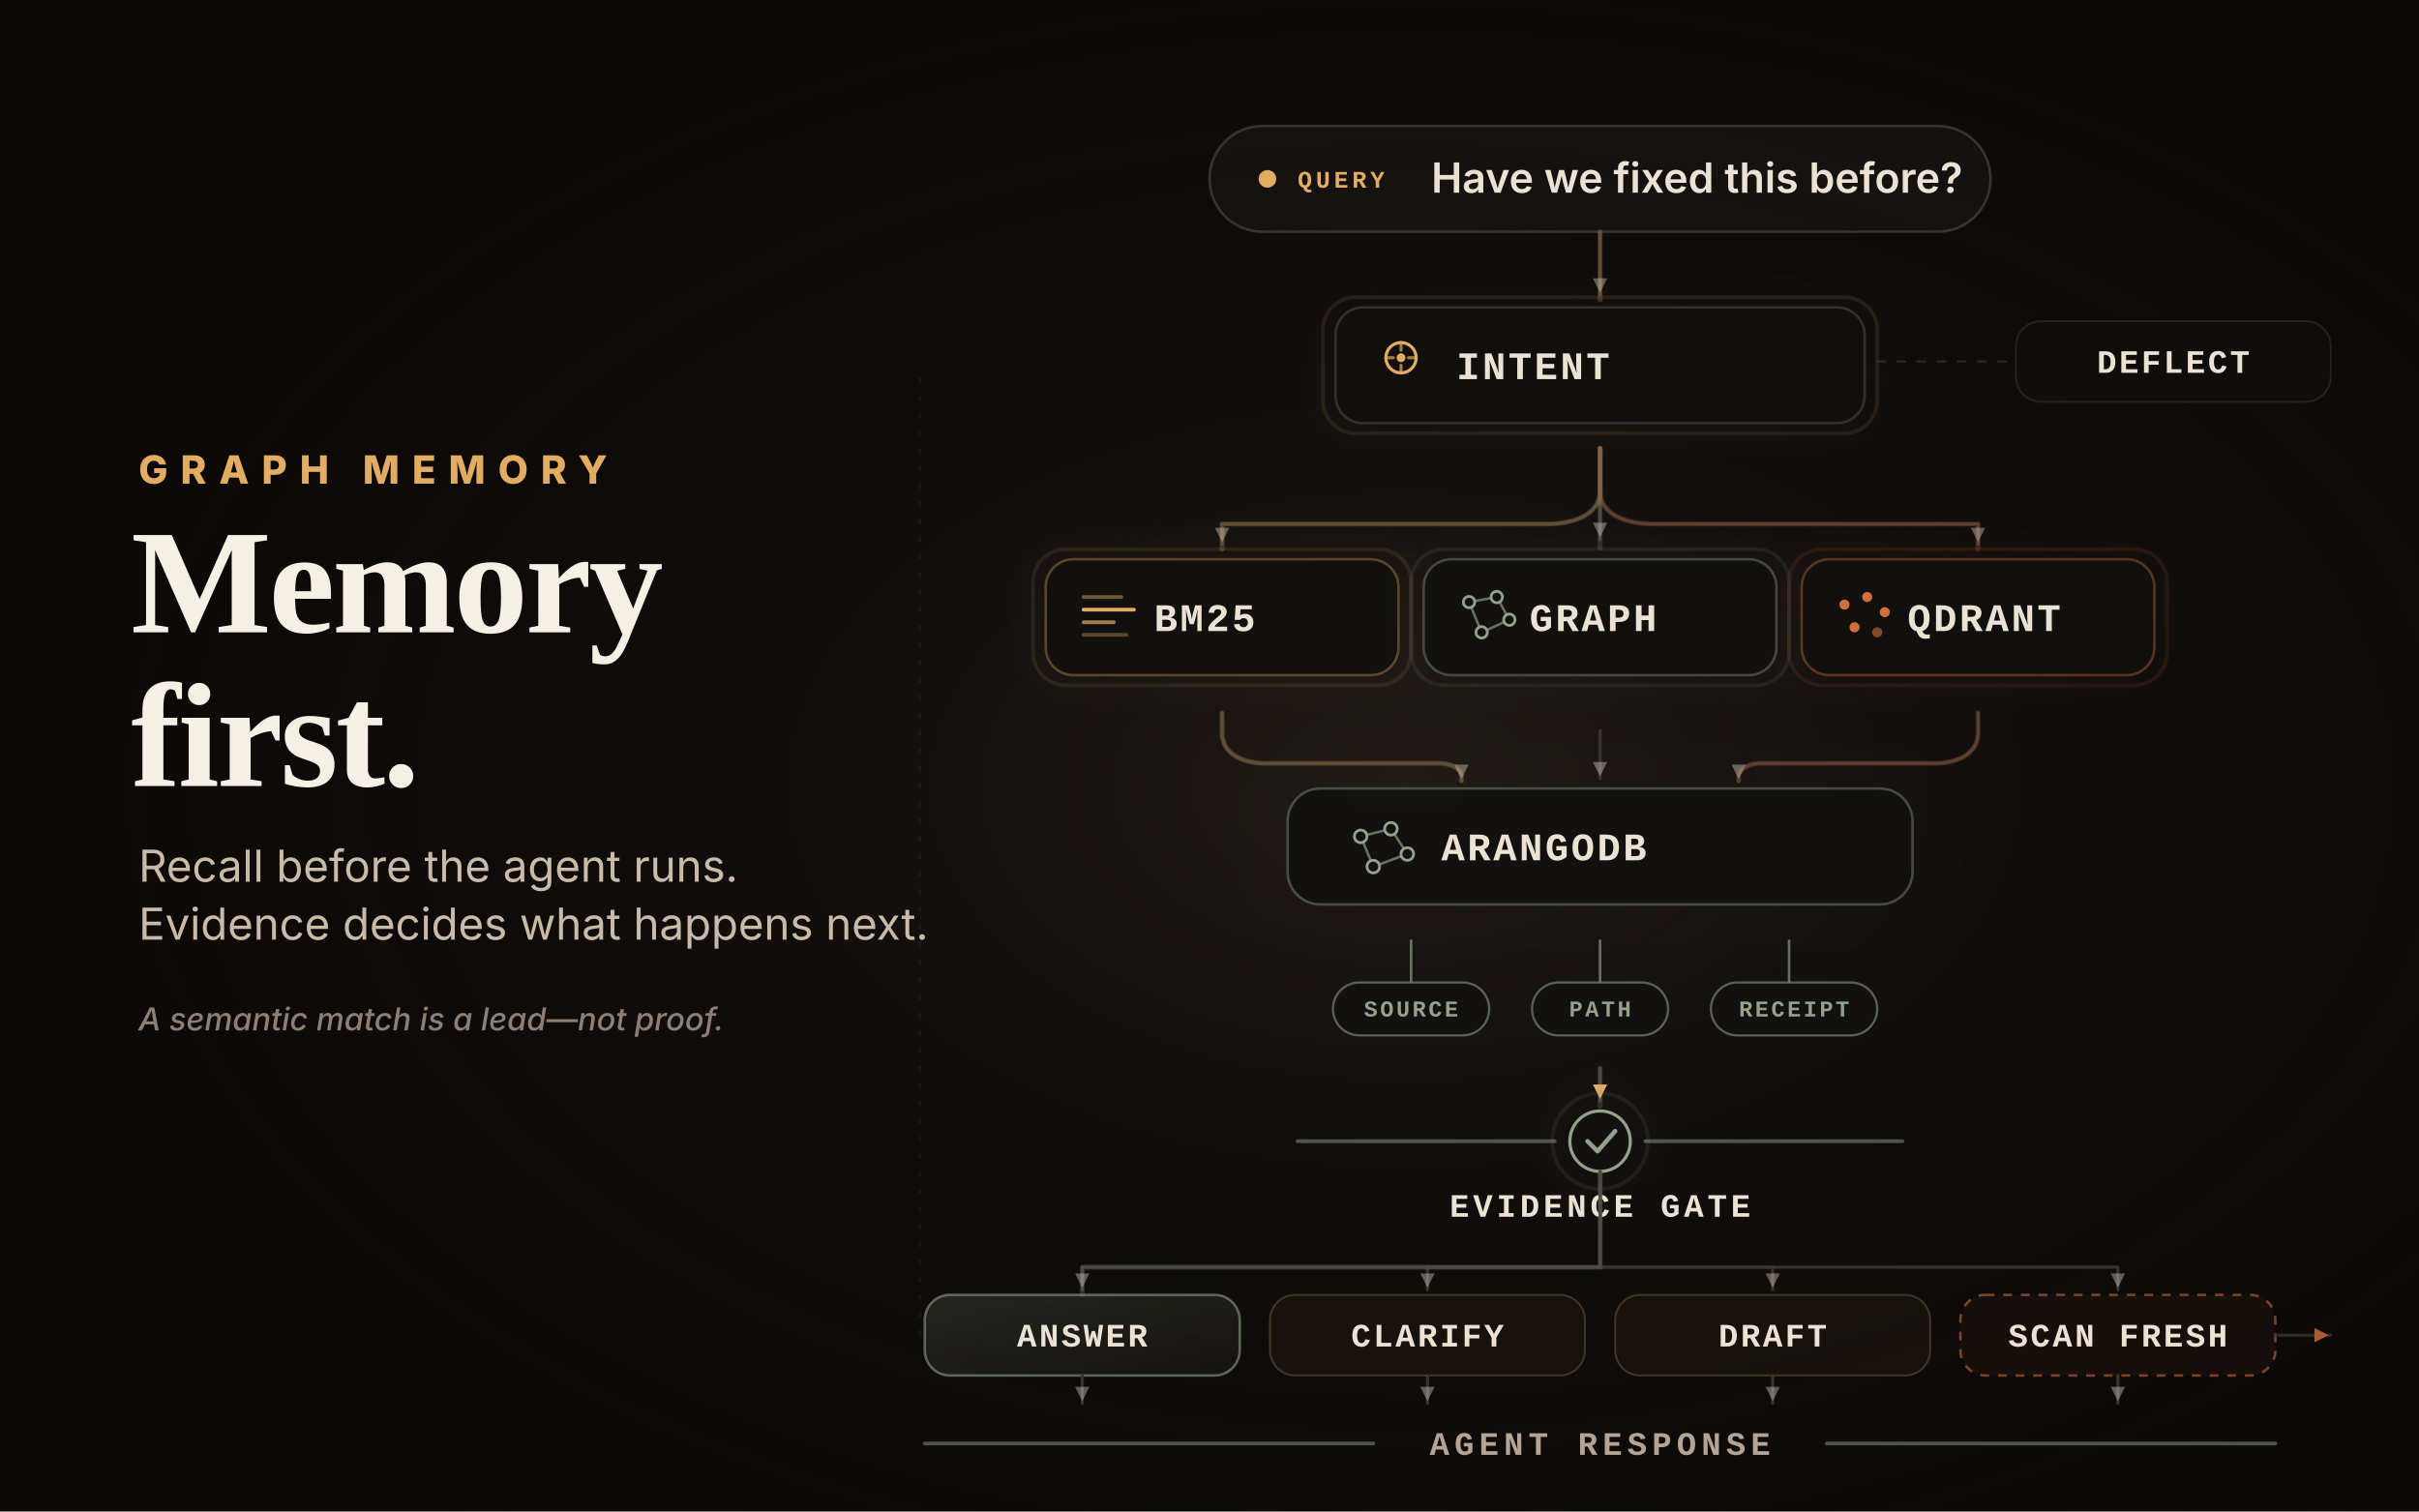
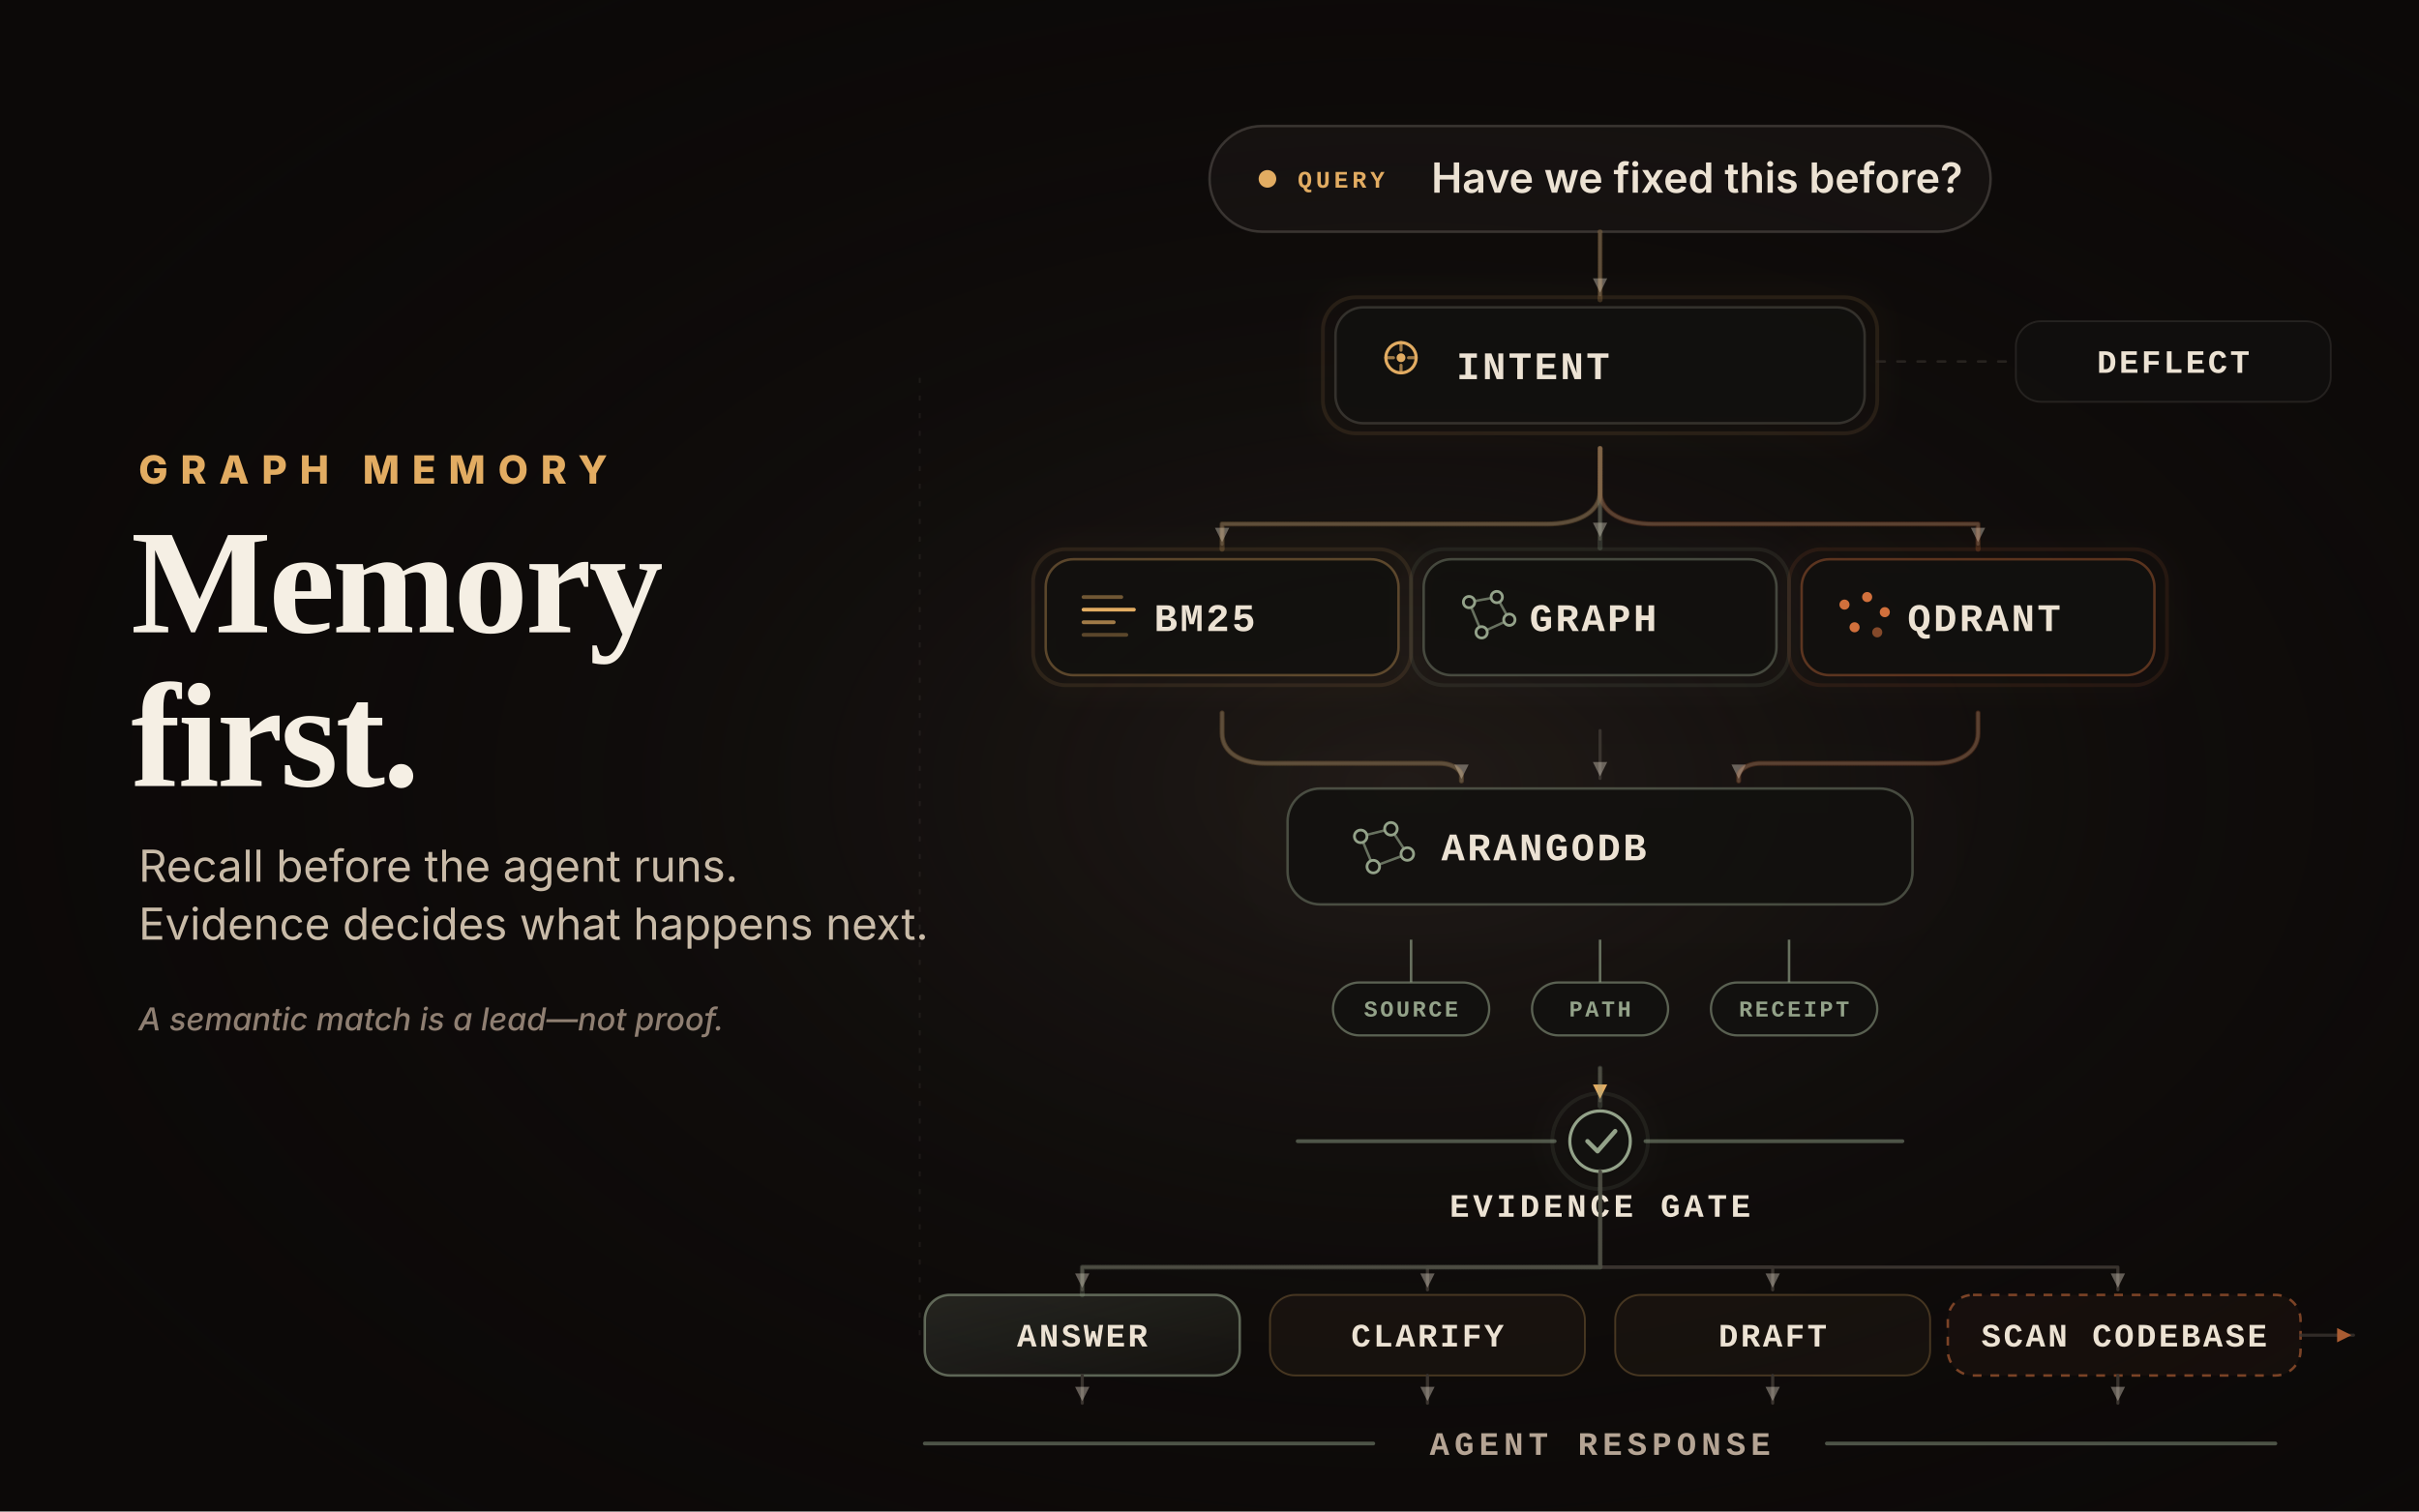
<svg xmlns="http://www.w3.org/2000/svg" viewBox="0 0 1920 1200" width="1920" height="1200" role="img" aria-labelledby="memory-pipeline-title memory-pipeline-desc" tabindex="0">
  <defs>
    <radialGradient id="bg-glow" cx="58%" cy="52%" r="66%">
      <stop offset="0" stop-color="#261f1b" stop-opacity="0.78" />
      <stop offset="0.46" stop-color="#151210" stop-opacity="0.42" />
      <stop offset="1" stop-color="#0c0908" stop-opacity="0" />
    </radialGradient>
    <linearGradient id="answer-fill" x1="0" y1="0" x2="1" y2="1">
      <stop offset="0" stop-color="#93a289" stop-opacity="0.17" />
      <stop offset="1" stop-color="#93a289" stop-opacity="0.05" />
    </linearGradient>
    <marker id="flow-arrow" viewBox="0 0 10 10" refX="8" refY="5" markerWidth="6.5" markerHeight="6.5" orient="auto-start-reverse">
      <path d="M 0 1.5 L 7 5 L 0 8.5 z" fill="rgba(236,226,211,0.38)" />
    </marker>
    <marker id="flow-arrow-ember" viewBox="0 0 10 10" refX="8" refY="5" markerWidth="6.5" markerHeight="6.5" orient="auto-start-reverse">
      <path d="M 0 1.5 L 7 5 L 0 8.5 z" fill="#d1703c" />
    </marker>
    <marker id="flow-arrow-brass" viewBox="0 0 10 10" refX="8" refY="5" markerWidth="6.5" markerHeight="6.5" orient="auto-start-reverse">
      <path d="M 0 1.5 L 7 5 L 0 8.5 z" fill="#e2ac62" />
    </marker>
    <filter id="soft-glow" x="-80%" y="-80%" width="260%" height="260%">
      <feGaussianBlur stdDeviation="10" result="blur" />
      <feMerge>
        <feMergeNode in="blur" />
        <feMergeNode in="SourceGraphic" />
      </feMerge>
    </filter>
    <filter id="wide-glow" x="-120%" y="-120%" width="340%" height="340%">
      <feGaussianBlur stdDeviation="22" />
    </filter>
    <style>
      #memory-pipeline .sans {
        font-family: Inter, ui-sans-serif, system-ui, -apple-system, BlinkMacSystemFont, "Segoe UI", sans-serif;
      }
      #memory-pipeline .mono {
        font-family: ui-monospace, SFMono-Regular, Menlo, Monaco, Consolas, "Liberation Mono", monospace;
      }
      #memory-pipeline .eyebrow {
        fill: #e2ac62;
        font-size: 31px;
        font-weight: 760;
        letter-spacing: 10px;
      }
      #memory-pipeline .serif {
        font-family: Fraunces, Georgia, "Times New Roman", serif;
      }
      #memory-pipeline .headline {
        fill: #f5efe4;
        font-size: 118px;
        font-weight: 720;
        letter-spacing: -2px;
      }
      #memory-pipeline .subhead {
        fill: #c9bba8;
        font-size: 35px;
        font-weight: 430;
      }
      #memory-pipeline .footer {
        fill: #8f7f72;
        font-size: 25px;
        font-weight: 480;
        font-style: italic;
      }
      #memory-pipeline .step {
        fill: #8f7f72;
        font-size: 16px;
        font-weight: 620;
        letter-spacing: 2.5px;
        opacity: 0.85;
      }
      #memory-pipeline .stage-name {
        fill: #ece2d3;
        font-size: 31px;
        font-weight: 760;
        letter-spacing: 2px;
      }
      #memory-pipeline .stage-note {
        fill: #b5a494;
        font-size: 20px;
        font-weight: 480;
      }
      #memory-pipeline .query-label {
        fill: #e2ac62;
        font-size: 19px;
        font-weight: 760;
        letter-spacing: 3px;
      }
      #memory-pipeline .query-text {
        fill: #ece2d3;
        font-size: 33px;
        font-weight: 570;
      }
      #memory-pipeline .token-label {
        fill: #93a289;
        font-size: 18px;
        font-weight: 730;
        letter-spacing: 2px;
      }
      #memory-pipeline .gate-name {
        fill: #ece2d3;
        font-size: 26px;
        font-weight: 760;
        letter-spacing: 3px;
      }
      #memory-pipeline .gate-note {
        fill: #a99787;
        font-size: 20px;
        font-weight: 480;
      }
      #memory-pipeline .outcome-name {
        fill: #ece2d3;
        font-size: 26px;
        font-weight: 760;
        letter-spacing: 2px;
      }
      #memory-pipeline .outcome-note {
        fill: #a99787;
        font-size: 18px;
        font-weight: 490;
      }
      #memory-pipeline .terminal-label {
        fill: #b5a494;
        font-size: 26px;
        font-weight: 720;
        letter-spacing: 4px;
      }
      #memory-pipeline .aside-name {
        fill: #a99787;
        font-size: 20px;
        font-weight: 720;
        letter-spacing: 2px;
      }
      #memory-pipeline .aside-note {
        fill: #8f7f72;
        font-size: 16px;
        font-weight: 470;
      }

      #memory-pipeline .panel {
        fill: rgba(18, 17, 15, 0.86);
        stroke: rgba(236, 226, 211, 0.16);
        stroke-width: 2;
      }
      #memory-pipeline .panel-soft {
        fill: rgba(18, 17, 15, 0.68);
        stroke: rgba(236, 226, 211, 0.10);
        stroke-width: 1.5;
      }
      #memory-pipeline .query-shell {
        fill: rgba(236, 226, 211, 0.035);
        stroke: rgba(236, 226, 211, 0.18);
        stroke-width: 2;
      }
      #memory-pipeline .base-path {
        fill: none;
        stroke: #39332e;
        stroke-width: 2.5;
        stroke-linecap: round;
        stroke-linejoin: round;
      }
      #memory-pipeline .base-path-faint {
        fill: none;
        stroke: #39332e;
        stroke-width: 2;
        stroke-linecap: round;
        stroke-dasharray: 6 10;
        opacity: 0.58;
      }
      #memory-pipeline .flow-path {
        fill: none;
        stroke-width: 4;
        stroke-linecap: round;
        stroke-linejoin: round;
        stroke-dasharray: 1;
        stroke-dashoffset: 0;
        opacity: 0.22;
      }
      #memory-pipeline .flow-amber { stroke: #e2ac62; }
      #memory-pipeline .flow-violet { stroke: #d1703c; }
      #memory-pipeline .flow-mint { stroke: #93a289; }
      #memory-pipeline .stage-halo {
        fill: none;
        stroke-width: 3;
        opacity: 0.12;
      }
      #memory-pipeline .halo-amber { stroke: #e2ac62; }
      #memory-pipeline .halo-violet { stroke: #d1703c; }
      #memory-pipeline .halo-mint { stroke: #93a289; }
      #memory-pipeline .intent-mark {
        fill: none;
        stroke: #e2ac62;
        stroke-width: 2.5;
        stroke-linecap: round;
      }
      #memory-pipeline .bm25-line {
        stroke: #e2ac62;
        stroke-width: 3;
        stroke-linecap: round;
      }
      #memory-pipeline .q-node {
        fill: #d1703c;
      }
      #memory-pipeline .q-edge {
        stroke: rgba(209, 112, 60, 0.7);
        stroke-width: 1.5;
      }
      #memory-pipeline .graph-edge {
        stroke: rgba(147, 162, 137, 0.66);
        stroke-width: 2;
      }
      #memory-pipeline .graph-node {
        fill: #12110f;
        stroke: #93a289;
        stroke-width: 2.2;
      }
      #memory-pipeline .token {
        fill: #12110f;
        stroke: rgba(147, 162, 137, 0.55);
        stroke-width: 1.8;
      }
      #memory-pipeline .gate-line {
        stroke: rgba(147, 162, 137, 0.48);
        stroke-width: 3;
        stroke-linecap: round;
      }
      #memory-pipeline .gate-ring {
        fill: #12110f;
        stroke: #93a289;
        stroke-width: 2.5;
      }
      #memory-pipeline .gate-check {
        fill: none;
        stroke: #93a289;
        stroke-width: 3.5;
        stroke-linecap: round;
        stroke-linejoin: round;
      }
      #memory-pipeline .answer-shell {
        fill: url(#answer-fill);
        stroke: rgba(147, 162, 137, 0.58);
        stroke-width: 2;
      }
      #memory-pipeline .clarify-shell {
        fill: rgba(226, 172, 98, 0.045);
        stroke: rgba(226, 172, 98, 0.25);
        stroke-width: 1.5;
      }
      #memory-pipeline .scan-shell {
        fill: rgba(209, 112, 60, 0.05);
        stroke: rgba(209, 112, 60, 0.55);
        stroke-width: 2;
        stroke-dasharray: 7 7;
      }
      #memory-pipeline .active-dot { fill: #93a289; }
      #memory-pipeline .deflect-dot { fill: #8f7f72; }
      #memory-pipeline .panel-02a { stroke: rgba(226, 172, 98, 0.34); }
      #memory-pipeline .panel-02b { stroke: rgba(209, 112, 60, 0.38); }
      #memory-pipeline .panel-03  { stroke: rgba(147, 162, 137, 0.40); }
      #memory-pipeline .panel-02g { stroke: rgba(147, 162, 137, 0.38); }

      @media (prefers-reduced-motion: no-preference) {
        @keyframes draw-query {
          0%, 4% { stroke-dashoffset: 1; opacity: 0; }
          14%, 28% { stroke-dashoffset: 0; opacity: 1; }
          36%, 100% { stroke-dashoffset: 0; opacity: 0.18; }
        }
        @keyframes pulse-intent {
          0%, 8%, 100% { opacity: 0; transform: scale(0.96); }
          16%, 28% { opacity: 0.75; transform: scale(1); }
          36% { opacity: 0.12; transform: scale(1.04); }
        }
        @keyframes draw-split {
          0%, 18% { stroke-dashoffset: 1; opacity: 0; }
          32%, 46% { stroke-dashoffset: 0; opacity: 1; }
          54%, 100% { stroke-dashoffset: 0; opacity: 0.18; }
        }
        @keyframes pulse-recall {
          0%, 22%, 100% { opacity: 0; transform: scale(0.97); }
          32%, 47% { opacity: 0.72; transform: scale(1); }
          55% { opacity: 0.10; transform: scale(1.03); }
        }
        @keyframes draw-merge {
          0%, 36% { stroke-dashoffset: 1; opacity: 0; }
          50%, 62% { stroke-dashoffset: 0; opacity: 1; }
          70%, 100% { stroke-dashoffset: 0; opacity: 0.18; }
        }
        @keyframes pulse-record {
          0%, 42%, 100% { opacity: 0; transform: scale(0.98); }
          52%, 68% { opacity: 0.7; transform: scale(1); }
          76% { opacity: 0.10; transform: scale(1.035); }
        }
        @keyframes proof-on {
          0%, 52%, 100% { opacity: 0.35; }
          62%, 76% { opacity: 1; }
          84% { opacity: 0.48; }
        }
        @keyframes draw-gate {
          0%, 58% { stroke-dashoffset: 1; opacity: 0; }
          72%, 84% { stroke-dashoffset: 0; opacity: 1; }
          92%, 100% { stroke-dashoffset: 0; opacity: 0.18; }
        }
        @keyframes pulse-gate {
          0%, 62%, 100% { opacity: 0; transform: scale(0.9); }
          74%, 88% { opacity: 0.8; transform: scale(1); }
          96% { opacity: 0.14; transform: scale(1.06); }
        }
        @keyframes answer-on {
          0%, 72%, 100% { opacity: 0.48; }
          84%, 96% { opacity: 1; }
        }
        @keyframes query-dot {
          0%, 2% { transform: scale(0.7); opacity: 0.3; }
          10%, 22% { transform: scale(1.25); opacity: 1; }
          32%, 100% { transform: scale(1); opacity: 0.55; }
        }
        #memory-pipeline .query-flow { animation: draw-query 9s ease-in-out infinite; }
        #memory-pipeline .intent-halo {
          transform-origin: 1070px 330px;
          animation: pulse-intent 9s ease-in-out infinite;
        }
        #memory-pipeline .split-flow { animation: draw-split 9s ease-in-out infinite; }
        #memory-pipeline .bm25-halo {
          transform-origin: 770px 535px;
          animation: pulse-recall 9s ease-in-out infinite;
        }
        #memory-pipeline .graph-halo {
          transform-origin: 1070px 535px;
          animation: pulse-recall 9s ease-in-out infinite;
          animation-delay: 0.09s;
        }
        #memory-pipeline .qdrant-halo {
          transform-origin: 1370px 535px;
          animation: pulse-recall 9s ease-in-out infinite;
          animation-delay: 0.18s;
        }
        #memory-pipeline .merge-flow { animation: draw-merge 9s ease-in-out infinite; }
        #memory-pipeline .record-halo {
          transform-origin: 1070px 729px;
          animation: pulse-record 9s ease-in-out infinite;
        }
        #memory-pipeline .proof-1 { animation: proof-on 9s ease-in-out infinite; }
        #memory-pipeline .proof-2 { animation: proof-on 9s ease-in-out infinite; animation-delay: 0.18s; }
        #memory-pipeline .proof-3 { animation: proof-on 9s ease-in-out infinite; animation-delay: 0.36s; }
        #memory-pipeline .gate-flow { animation: draw-gate 9s ease-in-out infinite; }
        #memory-pipeline .gate-halo {
          transform-origin: 1070px 936px;
          animation: pulse-gate 9s ease-in-out infinite;
        }
        #memory-pipeline .answer-state { animation: answer-on 9s ease-in-out infinite; }
        #memory-pipeline .query-dot { transform-origin: 806px 172px; animation: query-dot 9s ease-in-out infinite; }
      }
    </style>
  </defs>
  <g id="memory-pipeline">
    <rect width="1920" height="1200" fill="#0c0908" />
    <rect width="1920" height="1200" fill="url(#bg-glow)" />
    <g aria-label="Card heading" transform="translate(0 -62)">
      <text x="110" y="446" class="sans eyebrow">GRAPH MEMORY</text>
      <text x="104" y="564" class="serif headline">Memory</text>
      <text x="104" y="686" class="serif headline">first.</text>
      <text x="110" y="762" class="sans subhead">Recall before the agent runs.</text>
      <text x="110" y="808" class="sans subhead">Evidence decides what happens next.</text>
      <text x="110" y="880" class="sans footer">A semantic match is a lead—not proof.</text>
    </g>
    <line x1="730" y1="300" x2="730" y2="1060" stroke="rgba(236,226,211,0.07)" stroke-dasharray="4 10" stroke-width="1.5" />
    <g transform="translate(200 -30)">
      <g aria-label="Example question">
        <rect x="760" y="130" width="620" height="84" rx="42" class="query-shell" />
        <circle cx="806" cy="172" r="7" fill="#e2ac62" class="query-dot" />
        <text x="830" y="179" class="mono query-label">QUERY</text>
        <text x="936" y="183" class="sans query-text">Have we fixed this before?</text>
      </g>
      <g aria-label="Intent stage">
        <path d="M1070 214 V264" class="base-path" marker-end="url(#flow-arrow)" />
        <path d="M1070 214 V268" class="flow-path flow-amber query-flow" pathLength="1" />
        <rect x="850" y="266" width="440" height="108" rx="26" class="stage-halo halo-amber intent-halo" filter="url(#soft-glow)" />
        <rect x="860" y="274" width="420" height="92" rx="22" class="panel" />
        <g transform="translate(896 300)" aria-hidden="true">
          <circle cx="16" cy="14" r="12" class="intent-mark" />
          <path d="M16 2 V8 M16 20 V26 M4 14 H10 M22 14 H28" class="intent-mark" opacity="0.68" />
          <circle cx="16" cy="14" r="3.5" fill="#e2ac62" />
        </g>
        <text x="956" y="331" class="mono stage-name">INTENT</text>
        <path d="M1290 317 H1400" class="base-path-faint" />
        <g aria-label="Deflect branch">
          <rect x="1400" y="285" width="250" height="64" rx="20" class="panel-soft" />
          <text x="1525" y="326" text-anchor="middle" class="mono outcome-name">DEFLECT</text>
        </g>
      </g>
      <g aria-label="Hybrid recall stage">
        <path d="M1070 386 V420 C1070 438 1050 446 1028 446 H770 V462" class="base-path" marker-end="url(#flow-arrow)" />
        <path d="M1070 386 V458" class="base-path" marker-end="url(#flow-arrow)" />
        <path d="M1070 386 V420 C1070 438 1090 446 1112 446 H1370 V462" class="base-path" marker-end="url(#flow-arrow)" />
        <path d="M1070 386 V420 C1070 438 1050 446 1028 446 H770 V466" class="flow-path flow-amber split-flow" pathLength="1" />
        <path d="M1070 386 V466" class="flow-path flow-mint split-flow" pathLength="1" />
        <path d="M1070 386 V420 C1070 438 1090 446 1112 446 H1370 V466" class="flow-path flow-violet split-flow" pathLength="1" />
        <rect x="620" y="466" width="300" height="108" rx="26" class="stage-halo halo-amber bm25-halo" filter="url(#soft-glow)" />
        <rect x="630" y="474" width="280" height="92" rx="22" class="panel panel-02a" />
        <g transform="translate(660 500)" aria-hidden="true">
          <line x1="0" y1="4" x2="30" y2="4" class="bm25-line" opacity="0.45" />
          <line x1="0" y1="14" x2="40" y2="14" class="bm25-line" />
          <line x1="0" y1="24" x2="24" y2="24" class="bm25-line" opacity="0.68" />
          <line x1="0" y1="34" x2="34" y2="34" class="bm25-line" opacity="0.35" />
        </g>
        <text x="716" y="531" class="mono stage-name">BM25</text>
        <rect x="920" y="466" width="300" height="108" rx="26" class="stage-halo halo-mint graph-halo" filter="url(#soft-glow)" />
        <rect x="930" y="474" width="280" height="92" rx="22" class="panel panel-02g" />
        <g transform="translate(958 500)" aria-hidden="true">
          <line x1="8" y1="8" x2="30" y2="4" class="graph-edge" />
          <line x1="30" y1="4" x2="40" y2="22" class="graph-edge" />
          <line x1="8" y1="8" x2="18" y2="32" class="graph-edge" />
          <line x1="18" y1="32" x2="40" y2="22" class="graph-edge" />
          <circle cx="8" cy="8" r="4.5" class="graph-node" />
          <circle cx="30" cy="4" r="4.5" class="graph-node" />
          <circle cx="40" cy="22" r="4.5" class="graph-node" />
          <circle cx="18" cy="32" r="4.5" class="graph-node" />
        </g>
        <text x="1014" y="531" class="mono stage-name">GRAPH</text>
        <rect x="1220" y="466" width="300" height="108" rx="26" class="stage-halo halo-violet qdrant-halo" filter="url(#soft-glow)" />
        <rect x="1230" y="474" width="280" height="92" rx="22" class="panel panel-02b" />
        <g transform="translate(1258 500)" aria-hidden="true">
          <circle cx="6" cy="10" r="4" class="q-node" />
          <circle cx="24" cy="4" r="4" class="q-node" />
          <circle cx="38" cy="16" r="4" class="q-node" />
          <circle cx="14" cy="28" r="4" class="q-node" />
          <circle cx="32" cy="32" r="4" class="q-node" opacity="0.6" />
        </g>
        <text x="1314" y="531" class="mono stage-name">QDRANT</text>
      </g>
      <g aria-label="Canonical record and graph evidence stage">
        <path d="M770 596 V612 C770 628 786 636 804 636 H942 C954 636 960 642 960 646 V650" class="base-path" marker-end="url(#flow-arrow)" />
        <path d="M1070 610 V648" class="base-path" marker-end="url(#flow-arrow)" />
        <path d="M1370 596 V612 C1370 628 1354 636 1336 636 H1198 C1186 636 1180 642 1180 646 V650" class="base-path" marker-end="url(#flow-arrow)" />
        <path d="M770 596 V612 C770 628 786 636 804 636 H942 C954 636 960 642 960 646 V650" class="flow-path flow-amber merge-flow" pathLength="1" />
        <path d="M1370 596 V612 C1370 628 1354 636 1336 636 H1198 C1186 636 1180 642 1180 646 V650" class="flow-path flow-violet merge-flow" pathLength="1" />
        <rect x="808" y="648" width="524" height="108" rx="32" class="stage-halo halo-mint record-halo" filter="url(#wide-glow)" />
        <rect x="822" y="656" width="496" height="92" rx="26" class="panel panel-03" />
        <g transform="translate(872 684)" aria-hidden="true">
          <line x1="8" y1="10" x2="32" y2="4" class="graph-edge" />
          <line x1="32" y1="4" x2="45" y2="24" class="graph-edge" />
          <line x1="8" y1="10" x2="18" y2="34" class="graph-edge" />
          <line x1="18" y1="34" x2="45" y2="24" class="graph-edge" />
          <circle cx="8" cy="10" r="5" class="graph-node" />
          <circle cx="32" cy="4" r="5" class="graph-node" />
          <circle cx="45" cy="24" r="5" class="graph-node" />
          <circle cx="18" cy="34" r="5" class="graph-node" />
        </g>
        <text x="944" y="713" class="mono stage-name">ARANGODB</text>
        <g class="proof-1" aria-label="Source evidence">
          <path d="M920 776 V810" class="graph-edge" />
          <rect x="858" y="810" width="124" height="42" rx="21" class="token" />
          <text x="920" y="837" text-anchor="middle" class="mono token-label">SOURCE</text>
        </g>
        <g class="proof-2" aria-label="Graph path evidence">
          <path d="M1070 776 V810" class="graph-edge" />
          <rect x="1016" y="810" width="108" height="42" rx="21" class="token" />
          <text x="1070" y="837" text-anchor="middle" class="mono token-label">PATH</text>
        </g>
        <g class="proof-3" aria-label="Receipt evidence">
          <path d="M1220 776 V810" class="graph-edge" />
          <rect x="1158" y="810" width="132" height="42" rx="21" class="token" />
          <text x="1224" y="837" text-anchor="middle" class="mono token-label">RECEIPT</text>
        </g>
      </g>
      <g aria-label="Evidence gate">
        <path d="M1070 878 V904" class="base-path" marker-end="url(#flow-arrow-brass)" />
        <path d="M1070 878 V908" class="flow-path flow-mint gate-flow" pathLength="1" />
        <circle cx="1070" cy="936" r="38" class="stage-halo halo-mint gate-halo" filter="url(#soft-glow)" />
        <line x1="830" y1="936" x2="1034" y2="936" class="gate-line" />
        <line x1="1106" y1="936" x2="1310" y2="936" class="gate-line" />
        <circle cx="1070" cy="936" r="24" class="gate-ring" />
        <path d="M1060 936 L1068 944 L1082 928" class="gate-check" />
        <text x="1070" y="996" text-anchor="middle" class="mono gate-name">EVIDENCE GATE</text>
      </g>
      <g aria-label="Bounded outcomes">
        <path d="M1070 960 V1036 H659 V1054" class="base-path" marker-end="url(#flow-arrow)" />
        <path d="M1070 960 V1036 H933 V1054" class="base-path" marker-end="url(#flow-arrow)" />
        <path d="M1070 960 V1036 H1207 V1054" class="base-path" marker-end="url(#flow-arrow)" />
        <path d="M1070 960 V1036 H1481 V1054" class="base-path" marker-end="url(#flow-arrow)" />
        <path d="M1070 960 V1036 H659 V1058" class="flow-path flow-mint gate-flow" pathLength="1" />
        <g class="answer-state" aria-label="Answer outcome">
          <rect x="534" y="1058" width="250" height="64" rx="20" class="answer-shell" />
          <text x="659" y="1099" text-anchor="middle" class="mono outcome-name">ANSWER</text>
        </g>
        <g aria-label="Clarify outcome">
          <rect x="808" y="1058" width="250" height="64" rx="20" class="clarify-shell" />
          <text x="933" y="1099" text-anchor="middle" class="mono outcome-name">CLARIFY</text>
        </g>
        <g aria-label="Draft outcome">
          <rect x="1082" y="1058" width="250" height="64" rx="20" class="clarify-shell" />
          <text x="1207" y="1099" text-anchor="middle" class="mono outcome-name">DRAFT</text>
        </g>
        <g aria-label="Scan fresh outcome">
-           <rect x="1356" y="1058" width="250" height="64" rx="20" class="scan-shell" />
-           <text x="1481" y="1099" text-anchor="middle" class="mono outcome-name">SCAN FRESH</text>
-           <path d="M1606 1090 H1650" class="base-path" stroke="#d1703c" opacity="0.8" marker-end="url(#flow-arrow-ember)" />
+           <rect x="1346" y="1058" width="280" height="64" rx="20" class="scan-shell" />
+           <text x="1486" y="1099" text-anchor="middle" class="mono outcome-name">SCAN CODEBASE</text>
+           <path d="M1626 1090 H1668" class="base-path" stroke="#d1703c" opacity="0.8" marker-end="url(#flow-arrow-ember)" />
        </g>
        <g aria-label="Agent response terminal">
          <path d="M659 1122 V1144" class="base-path" marker-end="url(#flow-arrow)" />
          <path d="M933 1122 V1144" class="base-path" marker-end="url(#flow-arrow)" />
          <path d="M1207 1122 V1144" class="base-path" marker-end="url(#flow-arrow)" />
          <path d="M1481 1122 V1144" class="base-path" marker-end="url(#flow-arrow)" />
          <line x1="534" y1="1176" x2="890" y2="1176" class="gate-line" />
          <line x1="1250" y1="1176" x2="1606" y2="1176" class="gate-line" />
          <text x="1070" y="1185" text-anchor="middle" class="mono terminal-label">AGENT RESPONSE</text>
        </g>
      </g>
    </g>
  </g>
</svg>
